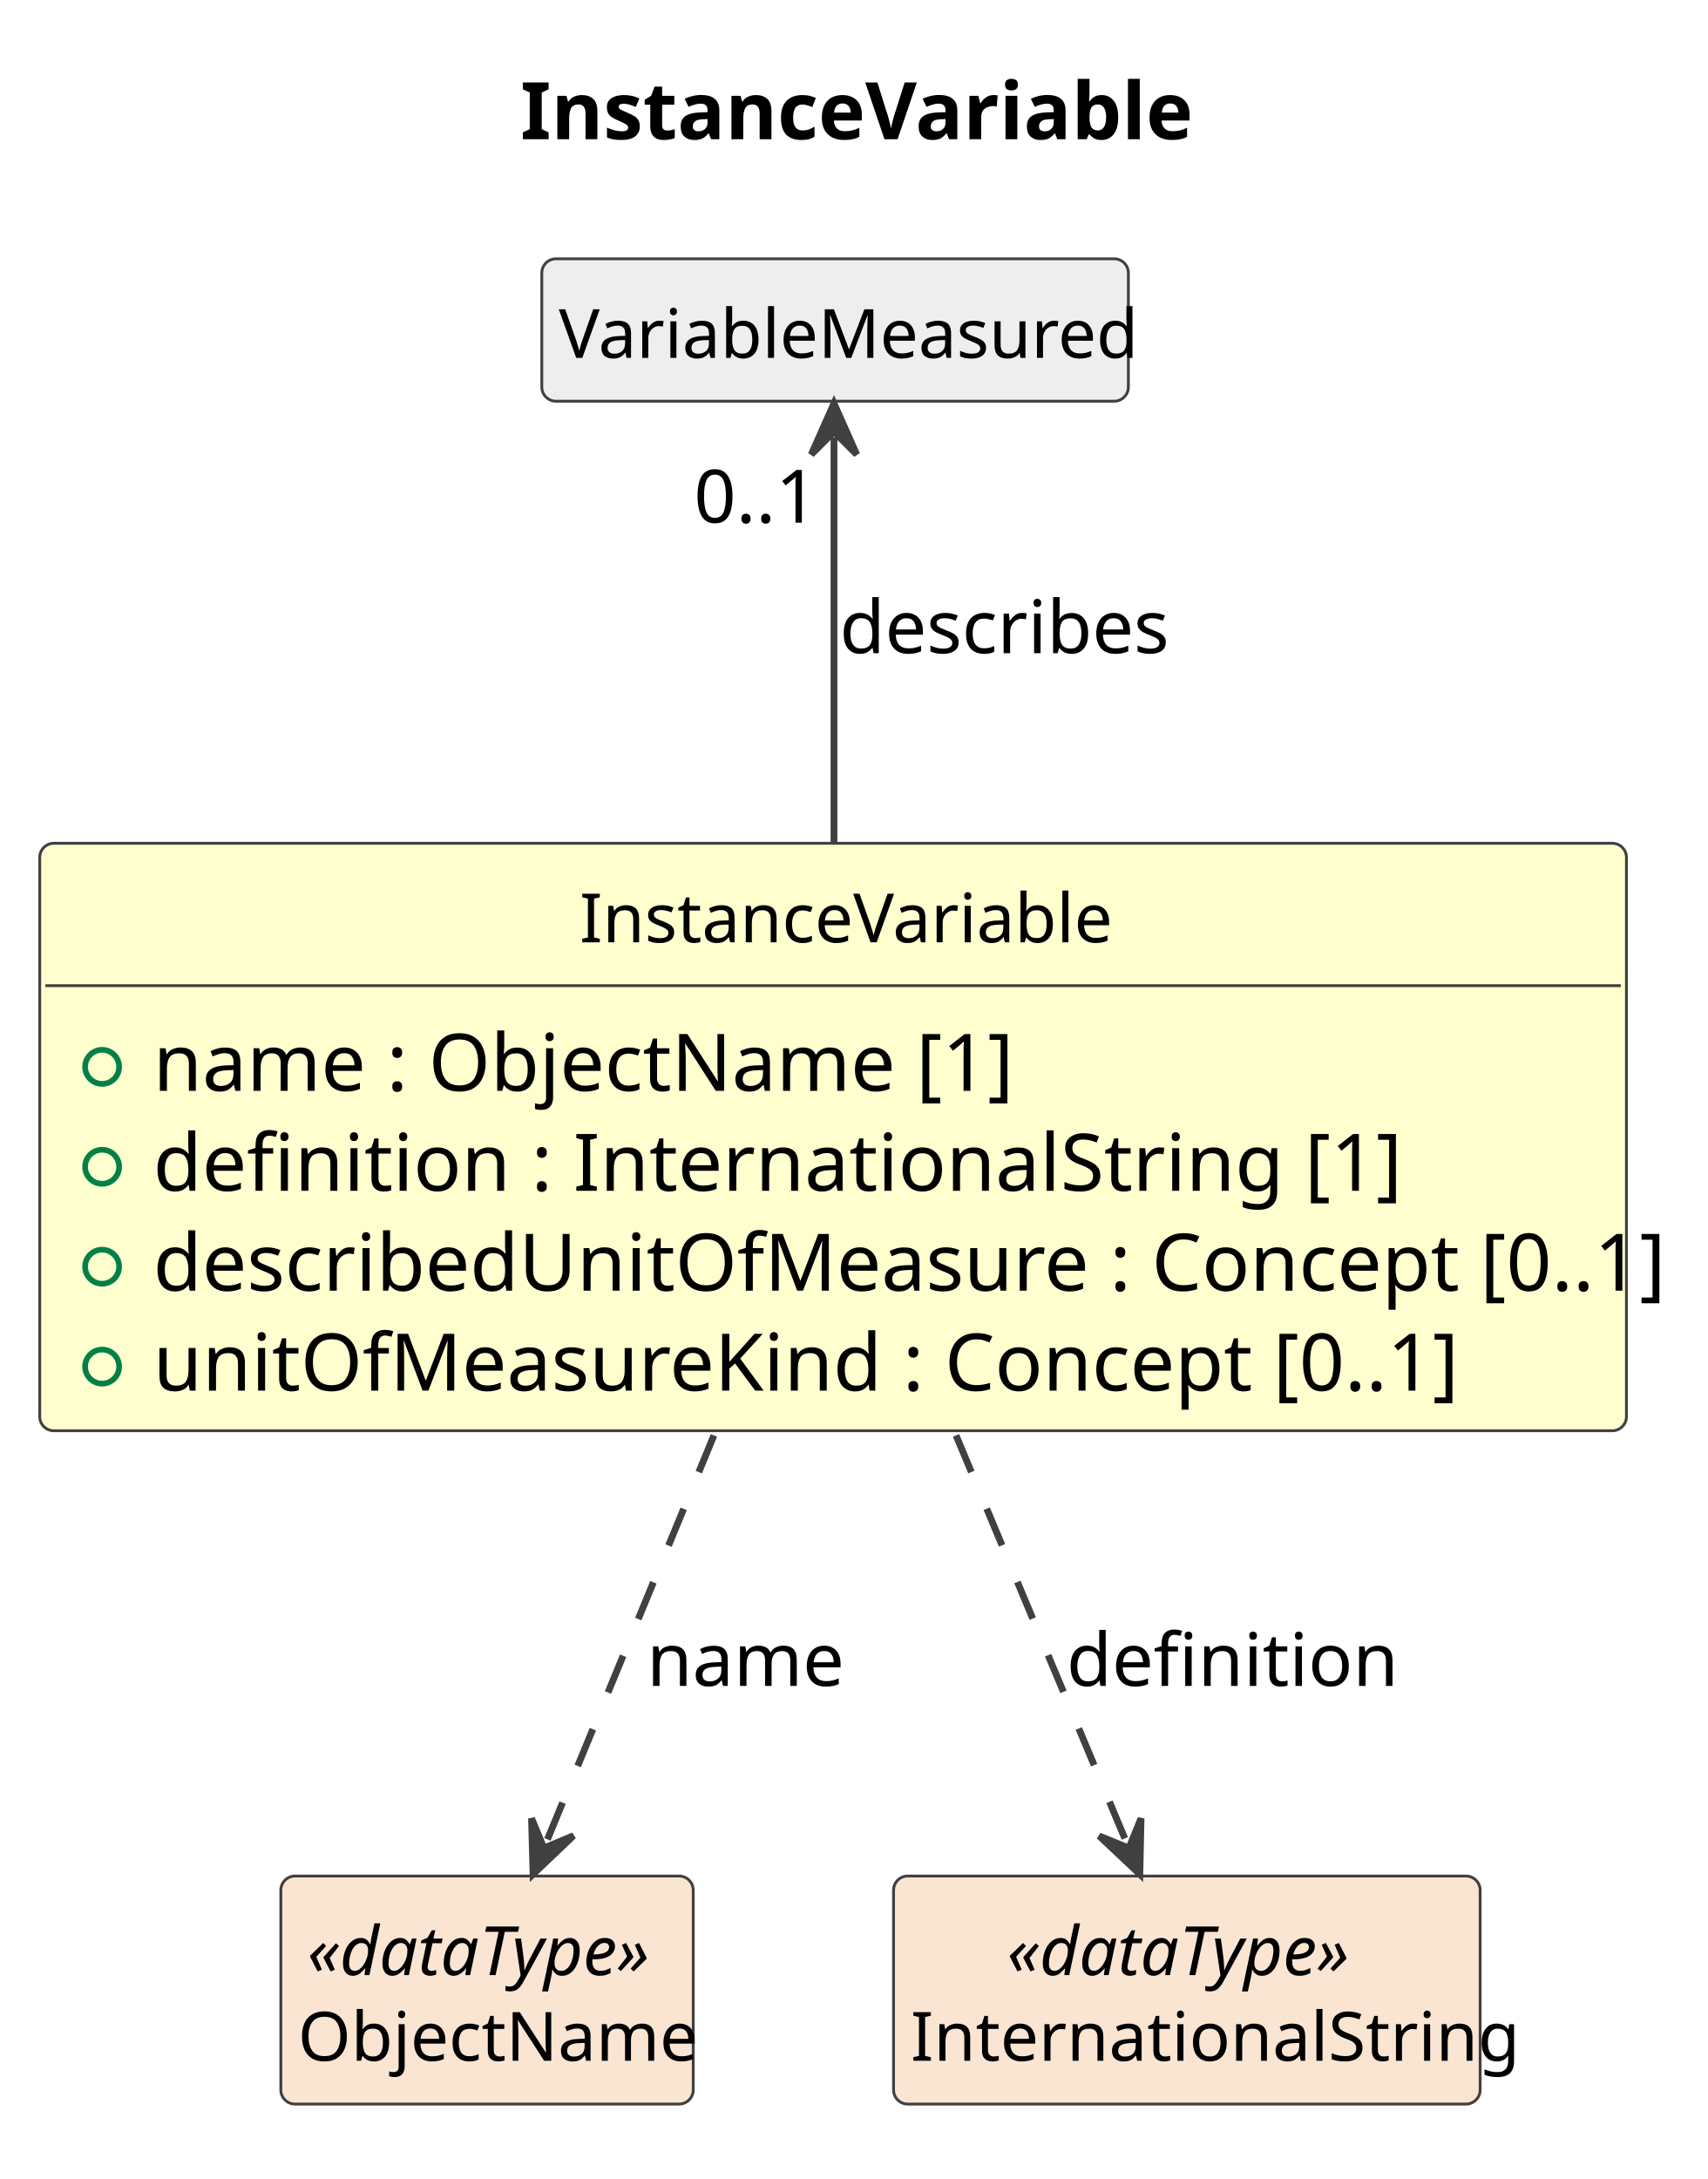
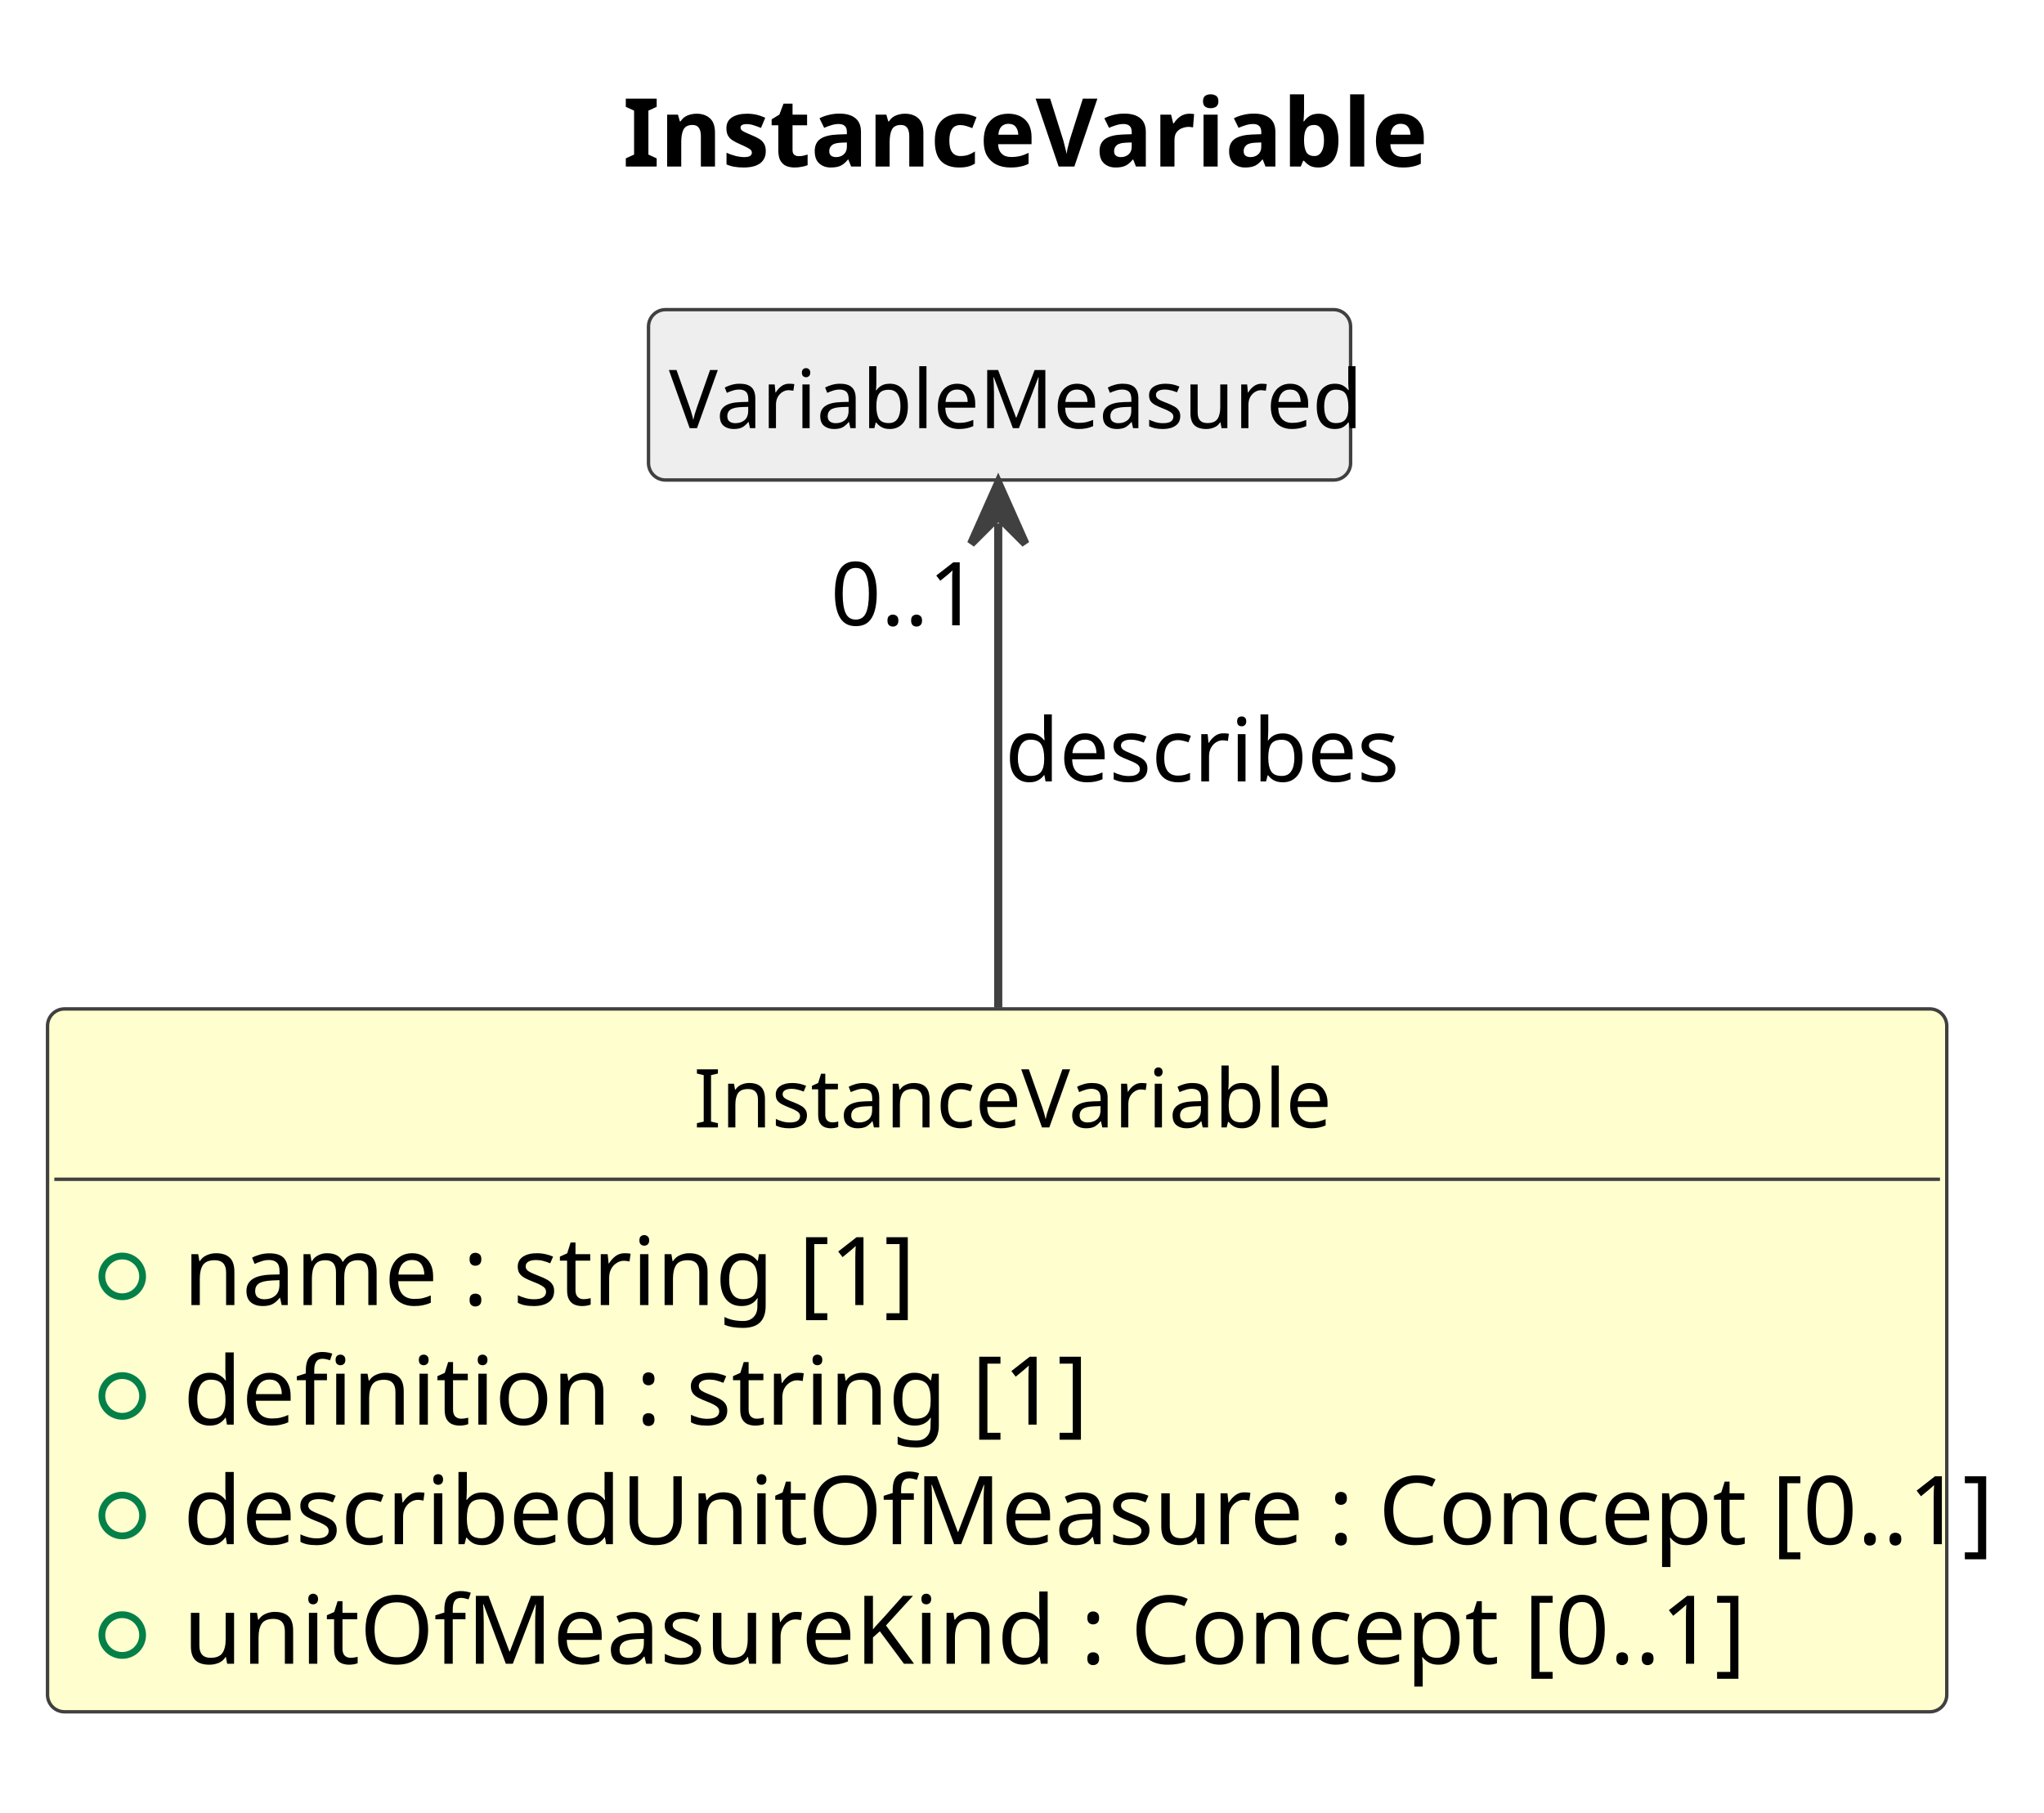
- <svg xmlns="http://www.w3.org/2000/svg" contentStyleType="text/css" data-diagram-type="CLASS" height="384px" preserveAspectRatio="none" style="width:301px;height:384px;background:#FFFFFF;" version="1.1" viewBox="0 0 301 384" width="301px" zoomAndPan="magnify">
+ <svg xmlns="http://www.w3.org/2000/svg" contentStyleType="text/css" data-diagram-type="CLASS" height="267px" preserveAspectRatio="none" style="width:301px;height:267px;background:#FFFFFF;" version="1.1" viewBox="0 0 301 267" width="301px" zoomAndPan="magnify">
  <defs />
  <g>
    <g class="title" data-source-line="1">
      <text fill="#000000" font-family="sans-serif" font-size="14" font-weight="700" lengthAdjust="spacing" textLength="111.275" x="91.703" y="24.533">InstanceVariable</text>
    </g>
    <g class="entity" data-qualified-name="InstanceVariable" data-source-line="12" id="ent0002">
      <rect fill="#FEFECE" height="103.531" rx="2.5" ry="2.5" style="stroke:#404040;stroke-width:0.5;" width="279.682" x="7" y="148.609" />
      <text fill="#000000" font-family="sans-serif" font-size="12" lengthAdjust="spacing" textLength="89.391" x="102.145" y="166.066">InstanceVariable</text>
      <line style="stroke:#404040;stroke-width:0.5;" x1="8" x2="285.682" y1="173.703" y2="173.703" />
      <g data-visibility-modifier="PUBLIC_FIELD">
        <ellipse cx="18" cy="188.008" fill="none" rx="3" ry="3" style="stroke:#038048;stroke-width:1;" />
      </g>
-       <text fill="#000000" font-family="sans-serif" font-size="14" lengthAdjust="spacing" textLength="143.951" x="27" y="192.236">name : ObjectName [1]</text>
+       <text fill="#000000" font-family="sans-serif" font-size="14" lengthAdjust="spacing" textLength="100.379" x="27" y="192.236">name : string [1]</text>
      <g data-visibility-modifier="PUBLIC_FIELD">
        <ellipse cx="18" cy="205.617" fill="none" rx="3" ry="3" style="stroke:#038048;stroke-width:1;" />
      </g>
-       <text fill="#000000" font-family="sans-serif" font-size="14" lengthAdjust="spacing" textLength="200.792" x="27" y="209.846">definition : InternationalString [1]</text>
+       <text fill="#000000" font-family="sans-serif" font-size="14" lengthAdjust="spacing" textLength="121.399" x="27" y="209.846">definition : string [1]</text>
      <g data-visibility-modifier="PUBLIC_FIELD">
        <ellipse cx="18" cy="223.227" fill="none" rx="3" ry="3" style="stroke:#038048;stroke-width:1;" />
      </g>
      <text fill="#000000" font-family="sans-serif" font-size="14" lengthAdjust="spacing" textLength="253.682" x="27" y="227.455">describedUnitOfMeasure : Concept [0..1]</text>
      <g data-visibility-modifier="PUBLIC_FIELD">
        <ellipse cx="18" cy="240.836" fill="none" rx="3" ry="3" style="stroke:#038048;stroke-width:1;" />
      </g>
      <text fill="#000000" font-family="sans-serif" font-size="14" lengthAdjust="spacing" textLength="218.675" x="27" y="245.065">unitOfMeasureKind : Concept [0..1]</text>
    </g>
    <g class="entity" data-qualified-name="VariableMeasured" data-source-line="18" id="ent0003">
      <rect fill="#EEEEEE" height="25.094" rx="2.5" ry="2.5" style="stroke:#404040;stroke-width:0.5;" width="103.389" x="95.5" y="45.609" />
      <text fill="#000000" font-family="sans-serif" font-size="12" lengthAdjust="spacing" textLength="97.389" x="98.5" y="63.066">VariableMeasured</text>
    </g>
-     <g class="entity" data-qualified-name="ObjectName" data-source-line="20" id="ent0005">
-       <rect fill="#FAE5D3" height="40.188" rx="2.5" ry="2.5" style="stroke:#404040;stroke-width:0.5;" width="72.691" x="49.5" y="330.609" />
-       <text fill="#000000" font-family="sans-serif" font-size="12" font-style="italic" lengthAdjust="spacing" textLength="63.381" x="54.155" y="348.066">«dataType»</text>
-       <text fill="#000000" font-family="sans-serif" font-size="12" lengthAdjust="spacing" textLength="66.691" x="52.5" y="363.16">ObjectName</text>
-     </g>
-     <g class="entity" data-qualified-name="InternationalString" data-source-line="22" id="ent0007">
-       <rect fill="#FAE5D3" height="40.188" rx="2.5" ry="2.5" style="stroke:#404040;stroke-width:0.5;" width="103.394" x="157.5" y="330.609" />
-       <text fill="#000000" font-family="sans-serif" font-size="12" font-style="italic" lengthAdjust="spacing" textLength="63.381" x="177.507" y="348.066">«dataType»</text>
-       <text fill="#000000" font-family="sans-serif" font-size="12" lengthAdjust="spacing" textLength="97.394" x="160.5" y="363.16">InternationalString</text>
-     </g>
    <g class="link" data-entity-1="ent0003" data-entity-2="ent0002" data-link-type="dependency" data-source-line="19" id="lnk4">
      <path codeLine="19" d="M147,77.089 C147,94.139 147,120.459 147,148.419" fill="none" id="VariableMeasured-backto-InstanceVariable" style="stroke:#404040;stroke-width:1.2;" />
      <polygon fill="#404040" points="147,71.089,143,80.089,147,76.089,151,80.089,147,71.089" style="stroke:#404040;stroke-width:1.2;" />
      <text fill="#000000" font-family="sans-serif" font-size="13" lengthAdjust="spacing" textLength="55.637" x="148" y="115.105">describes</text>
      <text fill="#000000" font-family="sans-serif" font-size="13" lengthAdjust="spacing" textLength="21.684" x="122.312" y="92.105">0..1</text>
    </g>
-     <g class="link" data-entity-1="ent0002" data-entity-2="ent0005" data-link-type="dependency" data-source-line="21" id="lnk6">
-       <path codeLine="21" d="M125.84,252.959 C114.82,279.669 104.307,305.202 96.247,324.752" fill="none" id="InstanceVariable-to-ObjectName" style="stroke:#404040;stroke-width:1.2;stroke-dasharray:7,7;" />
-       <polygon fill="#404040" points="93.96,330.299,101.088,323.503,95.866,325.677,93.692,320.454,93.96,330.299" style="stroke:#404040;stroke-width:1.2;" />
-       <text fill="#000000" font-family="sans-serif" font-size="13" lengthAdjust="spacing" textLength="32.519" x="114" y="297.104">name</text>
-     </g>
-     <g class="link" data-entity-1="ent0002" data-entity-2="ent0007" data-link-type="dependency" data-source-line="23" id="lnk8">
-       <path codeLine="23" d="M168.51,252.959 C179.7,279.669 190.402,305.215 198.592,324.765" fill="none" id="InstanceVariable-to-InternationalString" style="stroke:#404040;stroke-width:1.2;stroke-dasharray:7,7;" />
-       <polygon fill="#404040" points="200.91,330.299,201.122,320.453,198.978,325.688,193.743,323.544,200.91,330.299" style="stroke:#404040;stroke-width:1.2;" />
-       <text fill="#000000" font-family="sans-serif" font-size="13" lengthAdjust="spacing" textLength="52.038" x="188" y="297.104">definition</text>
-     </g>
  </g>
</svg>
